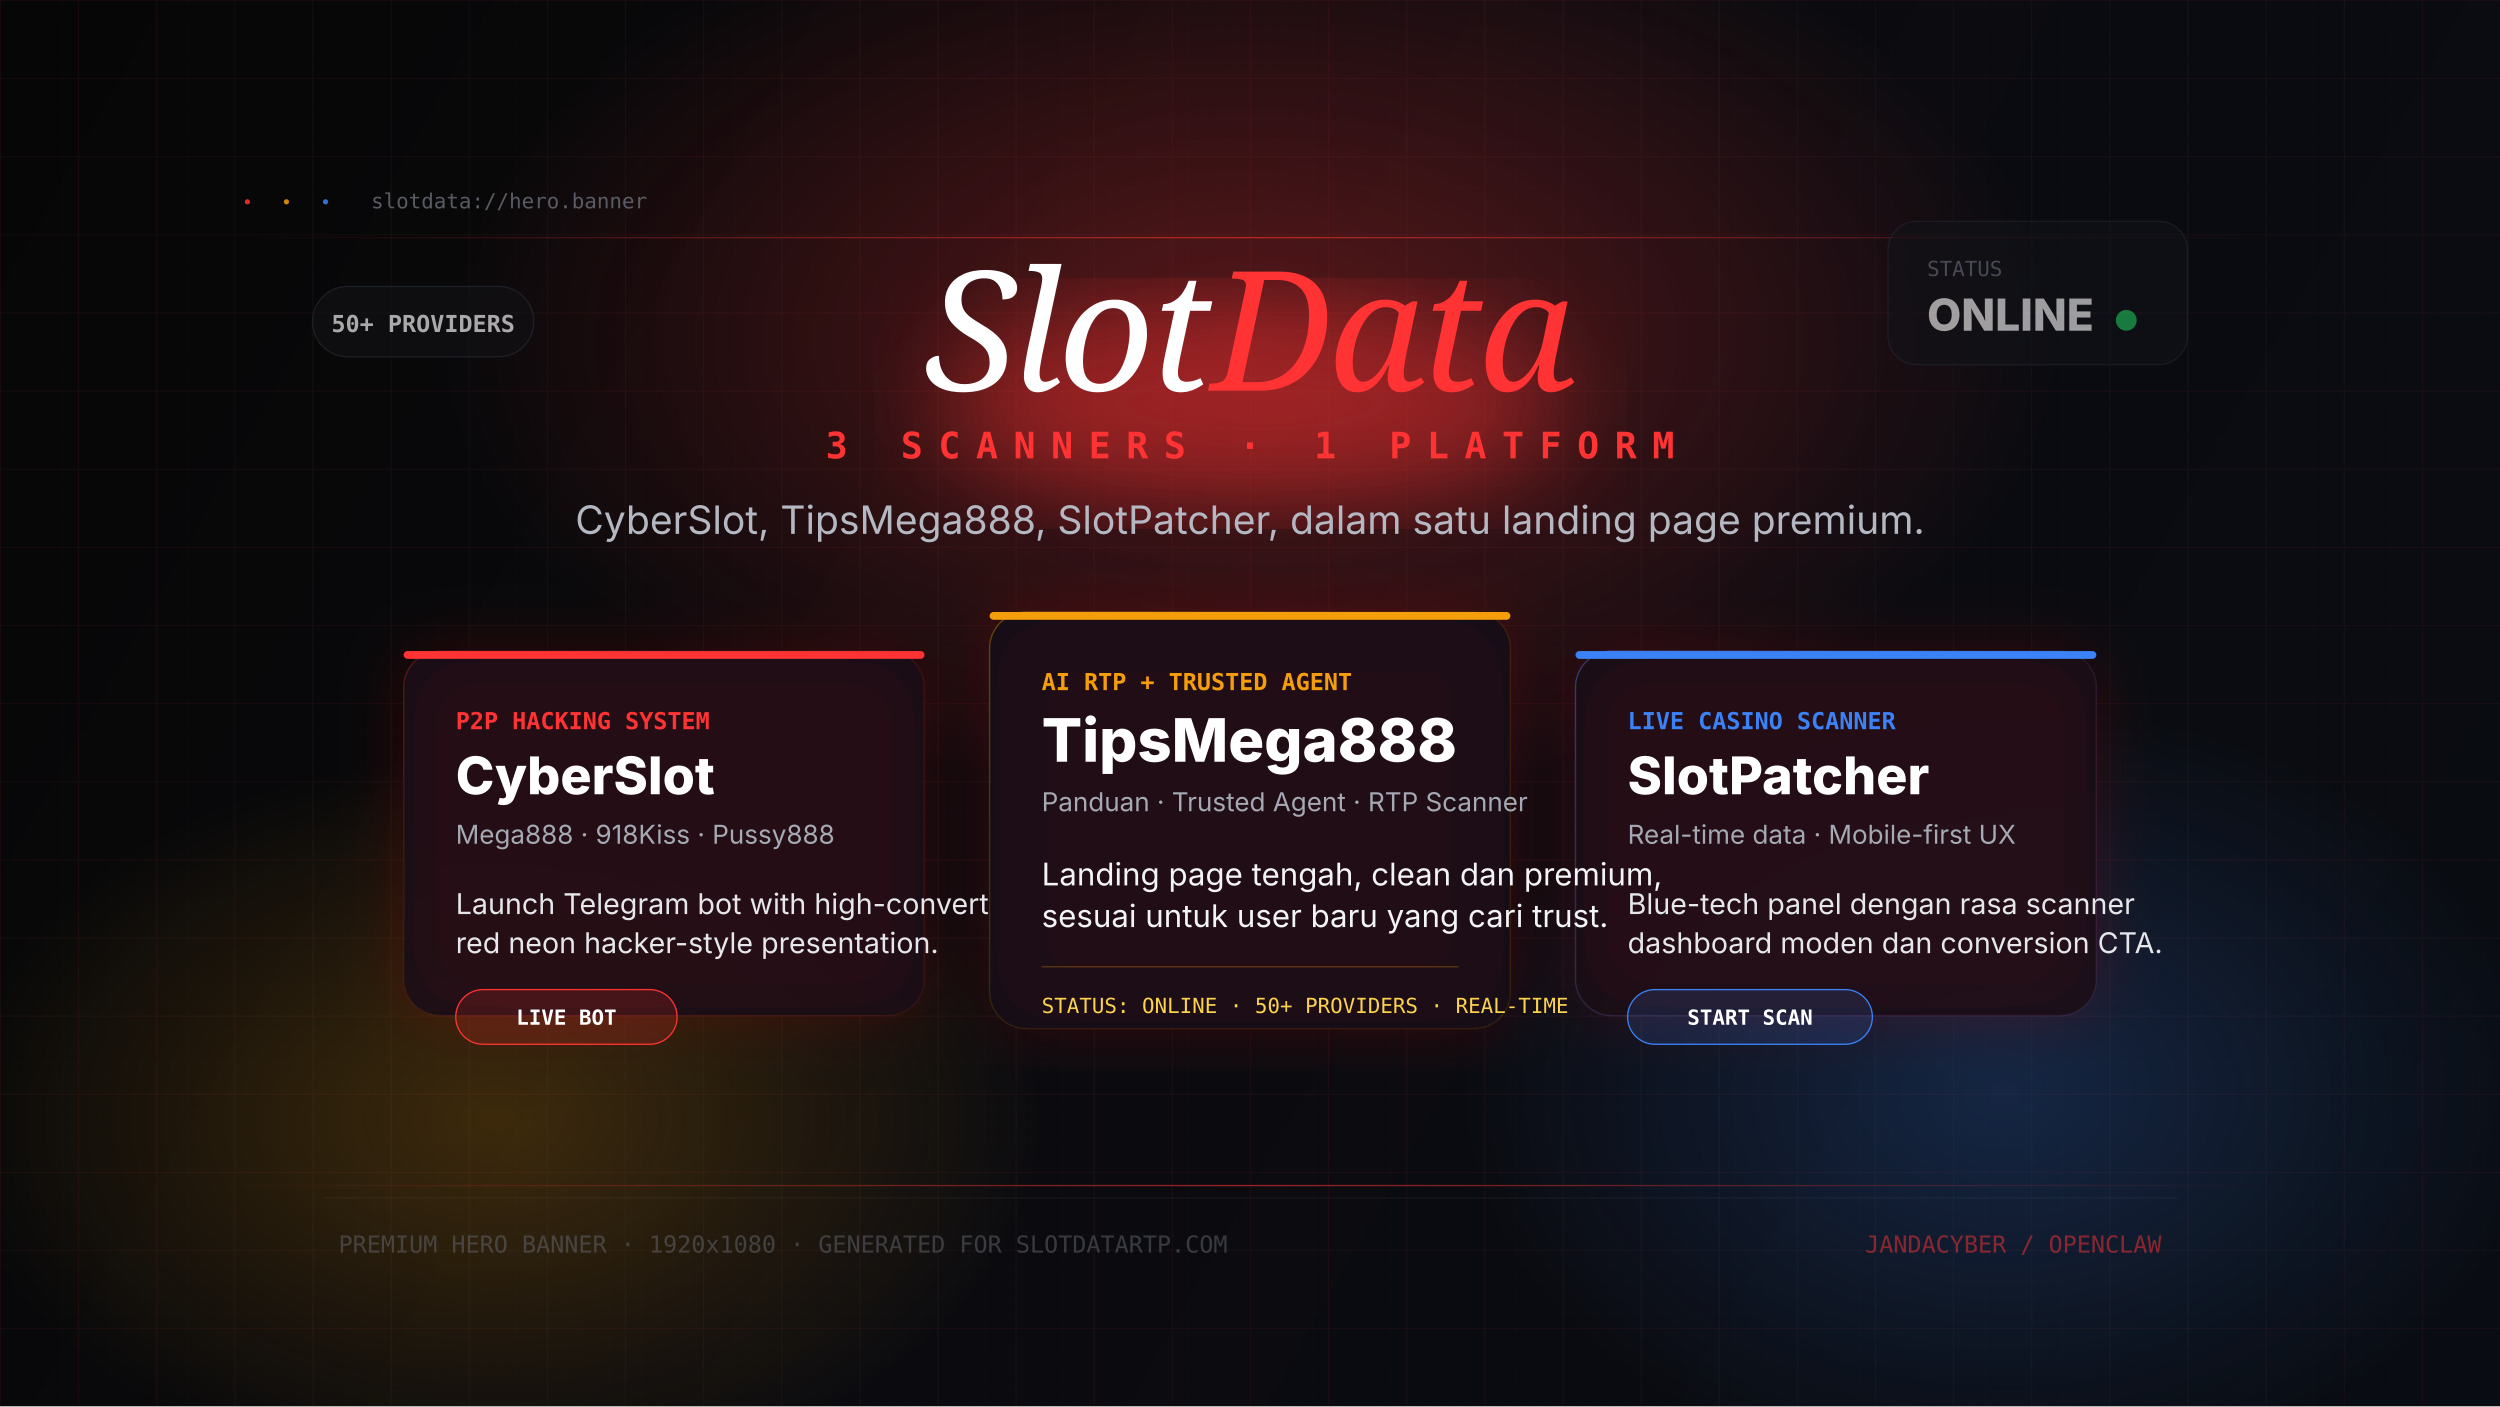
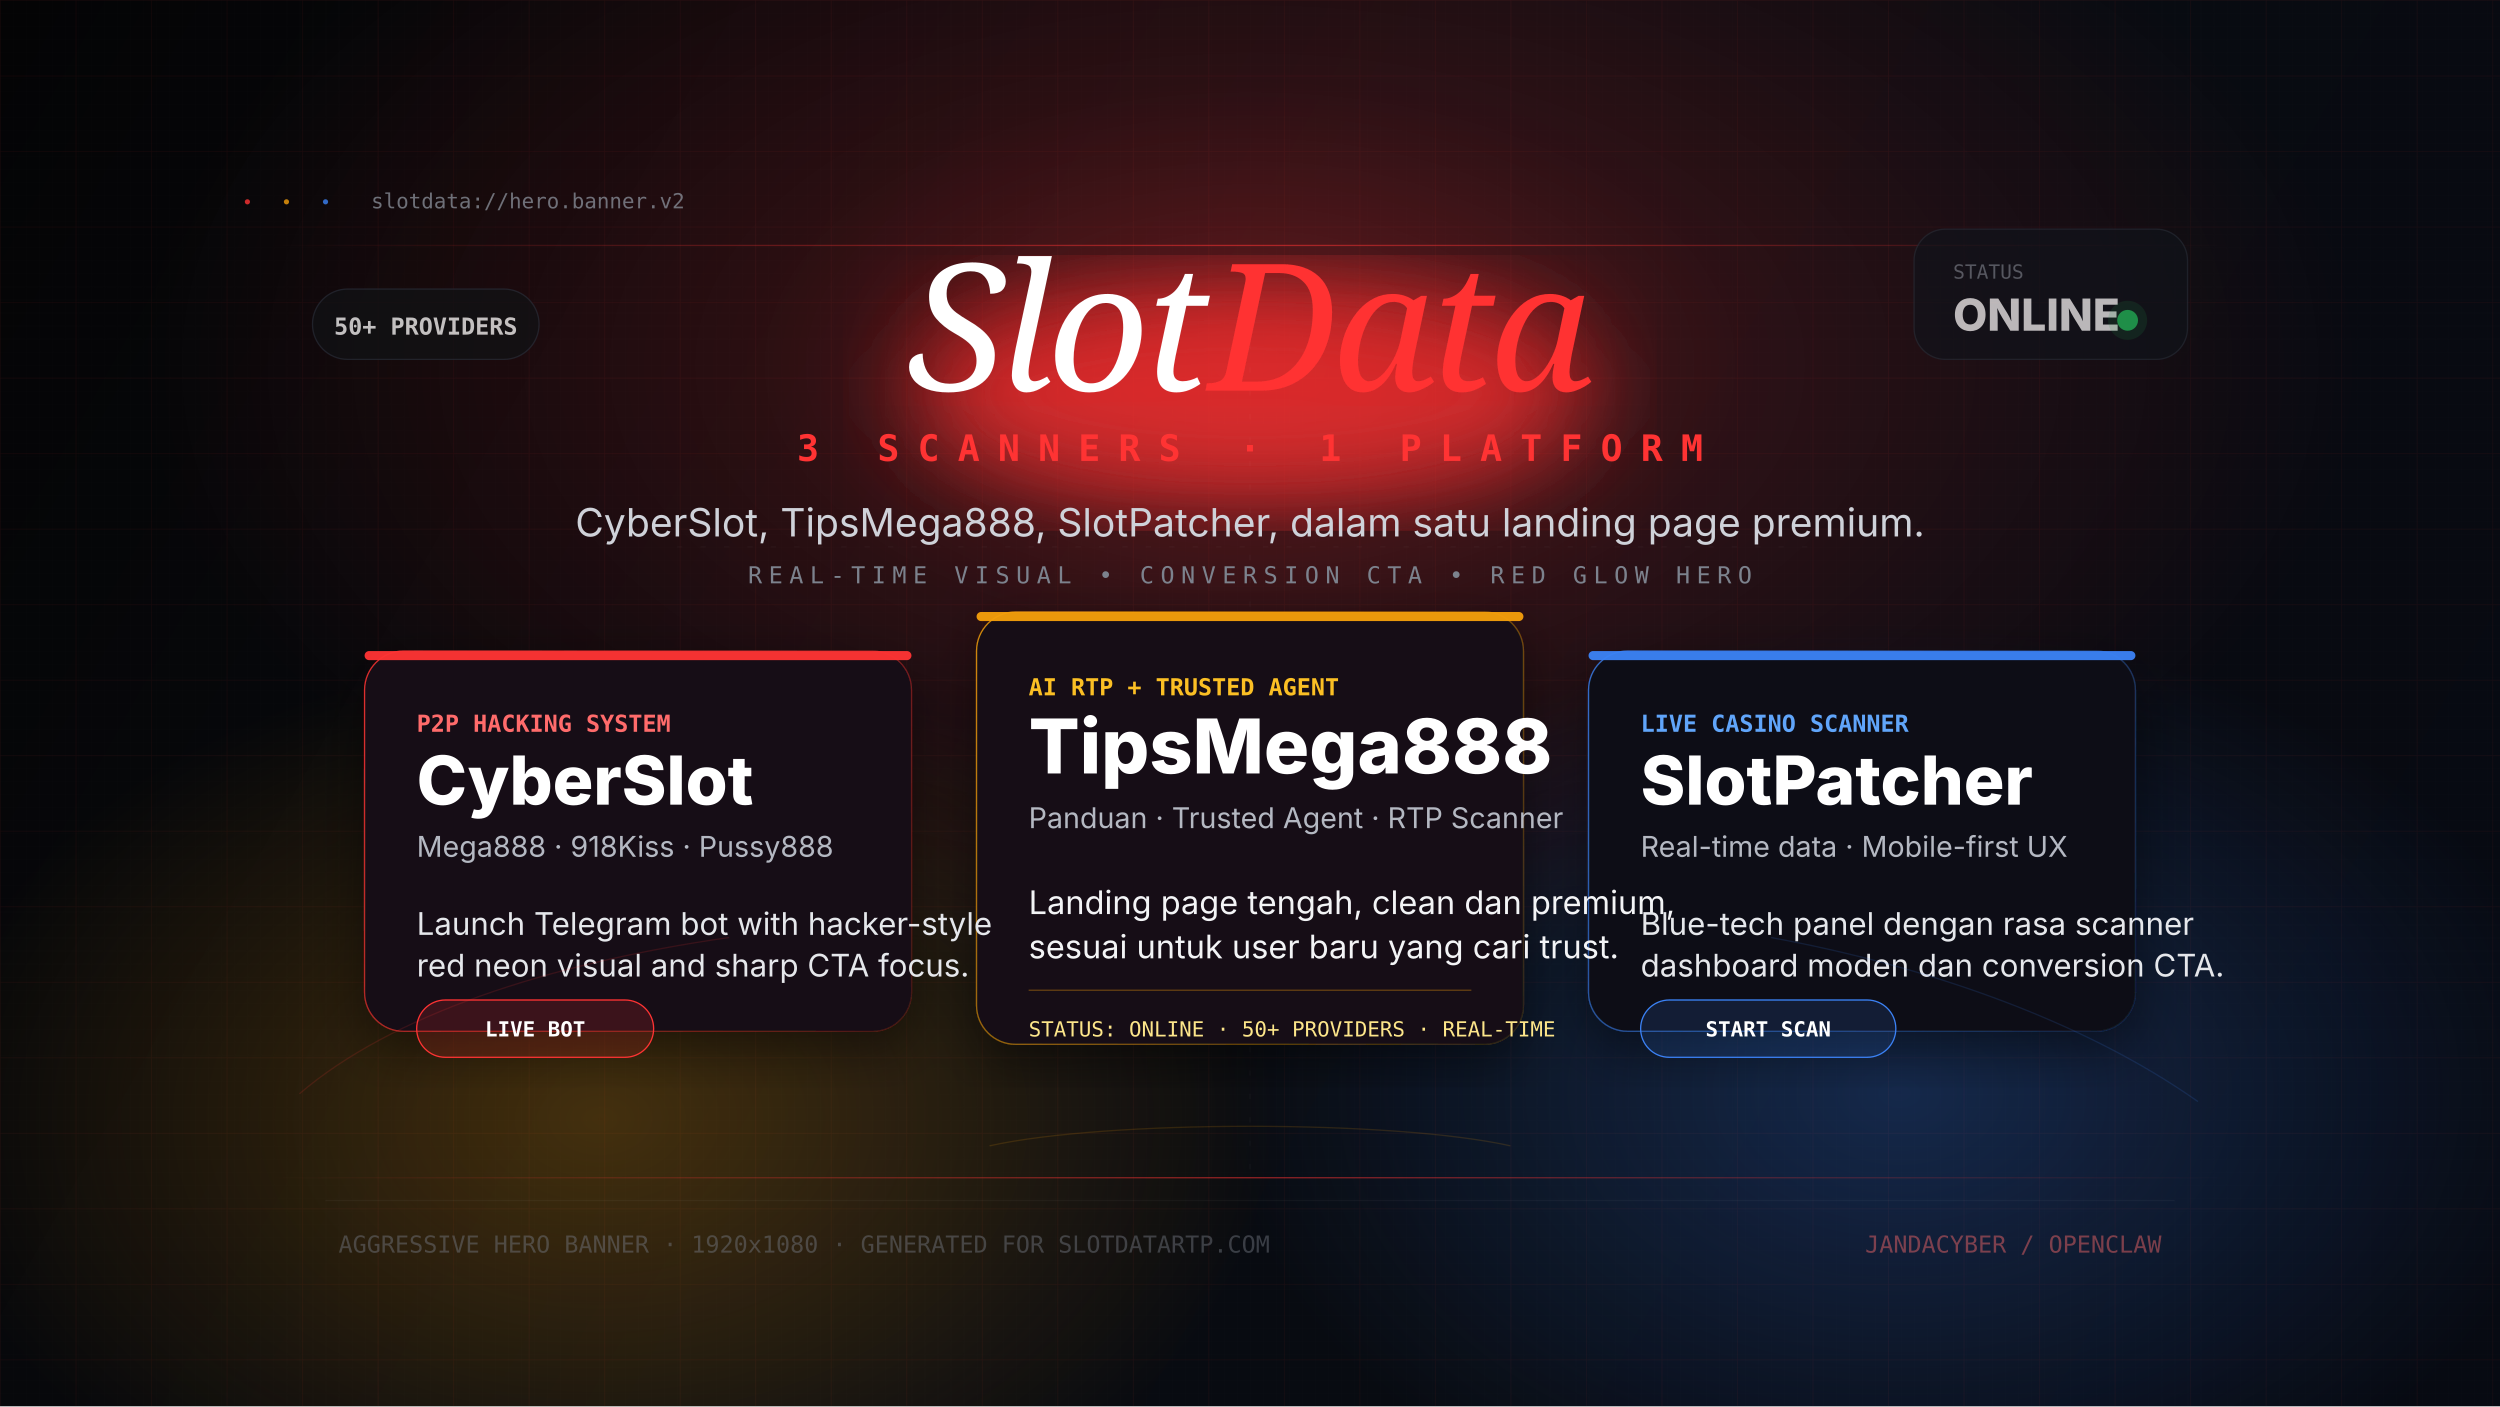
<svg xmlns="http://www.w3.org/2000/svg" width="1920" height="1080" viewBox="0 0 1920 1080" fill="none">
  <defs>
    <linearGradient id="bg" x1="0" y1="0" x2="1920" y2="1080" gradientUnits="userSpaceOnUse">
-       <stop stop-color="#060606" />
-       <stop offset="0.5" stop-color="#0B0B0F" />
-       <stop offset="1" stop-color="#090C12" />
+       <stop stop-color="#040405" />
+       <stop offset="0.45" stop-color="#090B10" />
+       <stop offset="1" stop-color="#070A12" />
    </linearGradient>
-     <radialGradient id="redGlow" cx="0" cy="0" r="1" gradientUnits="userSpaceOnUse" gradientTransform="translate(960 260) rotate(90) scale(360 620)">
-       <stop stop-color="#FF3333" stop-opacity="0.32" />
+     <radialGradient id="coreGlow" cx="0" cy="0" r="1" gradientUnits="userSpaceOnUse" gradientTransform="translate(960 280) rotate(90) scale(480 860)">
+       <stop stop-color="#FF3333" stop-opacity="0.38" />
+       <stop offset="0.45" stop-color="#FF3333" stop-opacity="0.14" />
      <stop offset="1" stop-color="#FF3333" stop-opacity="0" />
    </radialGradient>
-     <radialGradient id="goldGlow" cx="0" cy="0" r="1" gradientUnits="userSpaceOnUse" gradientTransform="translate(380 860) rotate(90) scale(280 420)">
-       <stop stop-color="#F59E0B" stop-opacity="0.22" />
+     <radialGradient id="goldGlow" cx="0" cy="0" r="1" gradientUnits="userSpaceOnUse" gradientTransform="translate(460 860) rotate(90) scale(360 520)">
+       <stop stop-color="#F59E0B" stop-opacity="0.25" />
      <stop offset="1" stop-color="#F59E0B" stop-opacity="0" />
    </radialGradient>
-     <radialGradient id="blueGlow" cx="0" cy="0" r="1" gradientUnits="userSpaceOnUse" gradientTransform="translate(1540 840) rotate(90) scale(300 420)">
-       <stop stop-color="#3B82F6" stop-opacity="0.22" />
+     <radialGradient id="blueGlow" cx="0" cy="0" r="1" gradientUnits="userSpaceOnUse" gradientTransform="translate(1460 840) rotate(90) scale(360 520)">
+       <stop stop-color="#3B82F6" stop-opacity="0.25" />
      <stop offset="1" stop-color="#3B82F6" stop-opacity="0" />
    </radialGradient>
-     <linearGradient id="lineRed" x1="0" y1="0" x2="1" y2="0">
+     <linearGradient id="redLine" x1="210" y1="0" x2="1710" y2="0" gradientUnits="userSpaceOnUse">
      <stop stop-color="#FF3333" stop-opacity="0" />
      <stop offset="0.5" stop-color="#FF3333" />
      <stop offset="1" stop-color="#FF3333" stop-opacity="0" />
    </linearGradient>
-     <linearGradient id="panelStroke1" x1="250" y1="0" x2="650" y2="330" gradientUnits="userSpaceOnUse">
-       <stop stop-color="#FF3333" stop-opacity="0.7" />
-       <stop offset="1" stop-color="#FF3333" stop-opacity="0.1" />
+     <linearGradient id="panel1" x1="0" y1="0" x2="420" y2="320" gradientUnits="userSpaceOnUse">
+       <stop stop-color="#241011" />
+       <stop offset="1" stop-color="#120E14" />
    </linearGradient>
-     <linearGradient id="panelStroke2" x1="760" y1="0" x2="1160" y2="330" gradientUnits="userSpaceOnUse">
-       <stop stop-color="#F59E0B" stop-opacity="0.7" />
-       <stop offset="1" stop-color="#F59E0B" stop-opacity="0.1" />
+     <linearGradient id="panel2" x1="0" y1="0" x2="420" y2="320" gradientUnits="userSpaceOnUse">
+       <stop stop-color="#18120C" />
+       <stop offset="1" stop-color="#121015" />
    </linearGradient>
-     <linearGradient id="panelStroke3" x1="1270" y1="0" x2="1670" y2="330" gradientUnits="userSpaceOnUse">
-       <stop stop-color="#3B82F6" stop-opacity="0.7" />
-       <stop offset="1" stop-color="#3B82F6" stop-opacity="0.1" />
+     <linearGradient id="panel3" x1="0" y1="0" x2="420" y2="320" gradientUnits="userSpaceOnUse">
+       <stop stop-color="#0F1322" />
+       <stop offset="1" stop-color="#101118" />
    </linearGradient>
-     <filter id="blur40">
-       <feGaussianBlur stdDeviation="40" />
+     <linearGradient id="stroke1" x1="310" y1="500" x2="730" y2="820" gradientUnits="userSpaceOnUse">
+       <stop stop-color="#FF3333" stop-opacity="0.85" />
+       <stop offset="1" stop-color="#FF3333" stop-opacity="0.08" />
+     </linearGradient>
+     <linearGradient id="stroke2" x1="750" y1="470" x2="1170" y2="820" gradientUnits="userSpaceOnUse">
+       <stop stop-color="#F59E0B" stop-opacity="0.85" />
+       <stop offset="1" stop-color="#F59E0B" stop-opacity="0.08" />
+     </linearGradient>
+     <linearGradient id="stroke3" x1="1190" y1="500" x2="1610" y2="820" gradientUnits="userSpaceOnUse">
+       <stop stop-color="#3B82F6" stop-opacity="0.85" />
+       <stop offset="1" stop-color="#3B82F6" stop-opacity="0.08" />
+     </linearGradient>
+     <filter id="blur36">
+       <feGaussianBlur stdDeviation="36" />
    </filter>
-     <filter id="blur24">
-       <feGaussianBlur stdDeviation="24" />
+     <filter id="blur18">
+       <feGaussianBlur stdDeviation="18" />
    </filter>
-     <filter id="shadow">
-       <feDropShadow dx="0" dy="0" stdDeviation="24" flood-color="#FF3333" flood-opacity="0.18" />
+     <filter id="shadowRed">
+       <feDropShadow dx="0" dy="14" stdDeviation="30" flood-color="#FF3333" flood-opacity="0.18" />
    </filter>
-     <pattern id="grid" width="60" height="60" patternUnits="userSpaceOnUse">
-       <path d="M60 0H0V60" stroke="#FF3333" stroke-opacity="0.08" />
+     <filter id="shadowPanel">
+       <feDropShadow dx="0" dy="14" stdDeviation="20" flood-color="#000" flood-opacity="0.45" />
+     </filter>
+     <pattern id="grid" width="58" height="58" patternUnits="userSpaceOnUse">
+       <path d="M58 0H0V58" stroke="#FF3333" stroke-opacity="0.07" />
    </pattern>
-     <pattern id="micro" width="12" height="12" patternUnits="userSpaceOnUse">
-       <path d="M12 0H0V12" stroke="#FFFFFF" stroke-opacity="0.03" />
+     <pattern id="micro" width="10" height="10" patternUnits="userSpaceOnUse">
+       <path d="M10 0H0V10" stroke="#FFFFFF" stroke-opacity="0.022" />
    </pattern>
  </defs>
  <rect width="1920" height="1080" fill="url(#bg)" />
  <rect width="1920" height="1080" fill="url(#grid)" />
-   <rect width="1920" height="1080" fill="url(#micro)" opacity="0.35" />
-   <rect x="0" y="0" width="1920" height="1080" fill="url(#redGlow)" />
-   <rect x="0" y="0" width="1920" height="1080" fill="url(#goldGlow)" />
-   <rect x="0" y="0" width="1920" height="1080" fill="url(#blueGlow)" />
-   <g opacity="0.85">
+   <rect width="1920" height="1080" fill="url(#micro)" opacity="0.45" />
+   <rect width="1920" height="1080" fill="url(#coreGlow)" />
+   <rect width="1920" height="1080" fill="url(#goldGlow)" />
+   <rect width="1920" height="1080" fill="url(#blueGlow)" />
+   <g opacity="0.8">
    <circle cx="190" cy="155" r="2" fill="#FF3333" />
    <circle cx="220" cy="155" r="2" fill="#F59E0B" />
    <circle cx="250" cy="155" r="2" fill="#3B82F6" />
-     <text x="285" y="160" fill="#666A73" font-family="'JetBrains Mono', monospace" font-size="16">slotdata://hero.banner</text>
+     <text x="285" y="160" fill="#858A94" font-family="'JetBrains Mono', monospace" font-size="16">slotdata://hero.banner.v2</text>
+   </g>
+   <g opacity="0.55">
+     <rect x="210" y="188" width="1500" height="1" fill="url(#redLine)" />
+     <rect x="210" y="904" width="1500" height="1" fill="url(#redLine)" />
+   </g>
+   <g filter="url(#blur36)" opacity="0.75">
+     <ellipse cx="960" cy="302" rx="260" ry="88" fill="#FF3333" />
  </g>
  <g opacity="0.6">
-     <rect x="180" y="182" width="1560" height="1" fill="url(#lineRed)" />
-     <rect x="180" y="910" width="1560" height="1" fill="url(#lineRed)" />
+     <path d="M960 210V900" stroke="#FFFFFF" stroke-opacity="0.04" stroke-dasharray="4 14" />
+     <path d="M520 420H1400" stroke="#FFFFFF" stroke-opacity="0.04" stroke-dasharray="4 14" />
  </g>
-   <g filter="url(#blur40)" opacity="0.45">
-     <ellipse cx="960" cy="310" rx="240" ry="80" fill="#FF3333" />
+   <g filter="url(#shadowRed)">
+     <text x="960" y="300" text-anchor="middle" fill="#FFFFFF" font-family="'DM Serif Display', serif" font-size="136" font-style="italic" letter-spacing="-4">Slot<tspan fill="#FF3333">Data</tspan>
+     </text>
  </g>
-   <text x="960" y="300" text-anchor="middle" fill="#FFFFFF" font-family="'DM Serif Display', serif" font-size="128" font-style="italic" letter-spacing="-3">Slot<tspan fill="#FF3333">Data</tspan>
-   </text>
-   <text x="960" y="352" text-anchor="middle" fill="#FF3333" font-family="'JetBrains Mono', monospace" font-size="28" font-weight="700" letter-spacing="12">3 SCANNERS · 1 PLATFORM</text>
-   <text x="960" y="410" text-anchor="middle" fill="#B4B8C2" font-family="Inter, sans-serif" font-size="30">CyberSlot, TipsMega888, SlotPatcher, dalam satu landing page premium.</text>
-   <g filter="url(#shadow)">
-     <rect x="310" y="500" width="400" height="280" rx="28" fill="#111114" fill-opacity="0.9" stroke="url(#panelStroke1)" />
-     <rect x="760" y="470" width="400" height="320" rx="28" fill="#111114" fill-opacity="0.94" stroke="url(#panelStroke2)" />
-     <rect x="1210" y="500" width="400" height="280" rx="28" fill="#111114" fill-opacity="0.9" stroke="url(#panelStroke3)" />
+   <text x="960" y="354" text-anchor="middle" fill="#FF3333" font-family="'JetBrains Mono', monospace" font-size="28" font-weight="700" letter-spacing="14">3 SCANNERS · 1 PLATFORM</text>
+   <text x="960" y="412" text-anchor="middle" fill="#CFD2D9" font-family="Inter, sans-serif" font-size="30">CyberSlot, TipsMega888, SlotPatcher, dalam satu landing page premium.</text>
+   <text x="960" y="448" text-anchor="middle" fill="#7C828D" font-family="'JetBrains Mono', monospace" font-size="18" letter-spacing="5">REAL-TIME VISUAL • CONVERSION CTA • RED GLOW HERO</text>
+   <g filter="url(#shadowPanel)">
+     <rect x="280" y="500" width="420" height="292" rx="30" fill="url(#panel1)" stroke="url(#stroke1)" />
+     <rect x="750" y="470" width="420" height="332" rx="30" fill="url(#panel2)" stroke="url(#stroke2)" />
+     <rect x="1220" y="500" width="420" height="292" rx="30" fill="url(#panel3)" stroke="url(#stroke3)" />
+   </g>
+   <g opacity="0.95">
+     <rect x="280" y="500" width="420" height="7" rx="3.5" fill="#FF3333" />
+     <rect x="750" y="470" width="420" height="7" rx="3.5" fill="#F59E0B" />
+     <rect x="1220" y="500" width="420" height="7" rx="3.5" fill="#3B82F6" />
  </g>
  <g>
-     <rect x="310" y="500" width="400" height="6" rx="3" fill="#FF3333" />
-     <rect x="760" y="470" width="400" height="6" rx="3" fill="#F59E0B" />
-     <rect x="1210" y="500" width="400" height="6" rx="3" fill="#3B82F6" />
+     <text x="320" y="562" fill="#FF6B6B" font-family="'JetBrains Mono', monospace" font-size="18" font-weight="700">P2P HACKING SYSTEM</text>
+     <text x="320" y="618" fill="#FFFFFF" font-family="Inter, sans-serif" font-size="52" font-weight="800">CyberSlot</text>
+     <text x="320" y="658" fill="#B4B8C2" font-family="Inter, sans-serif" font-size="22">Mega888 · 918Kiss · Pussy888</text>
+     <text x="320" y="718" fill="#E5E7EB" font-family="Inter, sans-serif" font-size="24">Launch Telegram bot with hacker-style</text>
+     <text x="320" y="750" fill="#E5E7EB" font-family="Inter, sans-serif" font-size="24">red neon visual and sharp CTA focus.</text>
+     <rect x="320" y="768" width="182" height="44" rx="22" fill="#FF3333" fill-opacity="0.16" stroke="#FF3333" />
+     <text x="411" y="796" text-anchor="middle" fill="#FFFFFF" font-family="'JetBrains Mono', monospace" font-size="16" font-weight="700">LIVE BOT</text>
  </g>
  <g>
-     <text x="350" y="560" fill="#FF3333" font-family="'JetBrains Mono', monospace" font-size="18" font-weight="700">P2P HACKING SYSTEM</text>
-     <text x="350" y="610" fill="#FFFFFF" font-family="Inter, sans-serif" font-size="40" font-weight="800">CyberSlot</text>
-     <text x="350" y="648" fill="#A4A9B3" font-family="Inter, sans-serif" font-size="20">Mega888 · 918Kiss · Pussy888</text>
-     <text x="350" y="702" fill="#E5E7EB" font-family="Inter, sans-serif" font-size="22">Launch Telegram bot with high-convert</text>
-     <text x="350" y="732" fill="#E5E7EB" font-family="Inter, sans-serif" font-size="22">red neon hacker-style presentation.</text>
-     <rect x="350" y="760" width="170" height="42" rx="21" fill="#FF3333" fill-opacity="0.16" stroke="#FF3333" />
-     <text x="435" y="787" text-anchor="middle" fill="#FFFFFF" font-family="'JetBrains Mono', monospace" font-size="16" font-weight="700">LIVE BOT</text>
+     <text x="790" y="534" fill="#FBBF24" font-family="'JetBrains Mono', monospace" font-size="18" font-weight="700">AI RTP + TRUSTED AGENT</text>
+     <text x="790" y="594" fill="#FFFFFF" font-family="Inter, sans-serif" font-size="58" font-weight="800">TipsMega888</text>
+     <text x="790" y="636" fill="#B4B8C2" font-family="Inter, sans-serif" font-size="22">Panduan · Trusted Agent · RTP Scanner</text>
+     <text x="790" y="702" fill="#F3F4F6" font-family="Inter, sans-serif" font-size="25">Landing page tengah, clean dan premium,</text>
+     <text x="790" y="736" fill="#F3F4F6" font-family="Inter, sans-serif" font-size="25">sesuai untuk user baru yang cari trust.</text>
+     <rect x="790" y="760" width="340" height="1" fill="#F59E0B" fill-opacity="0.35" />
+     <text x="790" y="796" fill="#FDE68A" font-family="'JetBrains Mono', monospace" font-size="16">STATUS: ONLINE · 50+ PROVIDERS · REAL-TIME</text>
  </g>
  <g>
-     <text x="800" y="530" fill="#F59E0B" font-family="'JetBrains Mono', monospace" font-size="18" font-weight="700">AI RTP + TRUSTED AGENT</text>
-     <text x="800" y="585" fill="#FFFFFF" font-family="Inter, sans-serif" font-size="46" font-weight="800">TipsMega888</text>
-     <text x="800" y="623" fill="#A4A9B3" font-family="Inter, sans-serif" font-size="20">Panduan · Trusted Agent · RTP Scanner</text>
-     <text x="800" y="680" fill="#F3F4F6" font-family="Inter, sans-serif" font-size="24">Landing page tengah, clean dan premium,</text>
-     <text x="800" y="712" fill="#F3F4F6" font-family="Inter, sans-serif" font-size="24">sesuai untuk user baru yang cari trust.</text>
-     <rect x="800" y="742" width="320" height="1" fill="#F59E0B" fill-opacity="0.3" />
-     <text x="800" y="778" fill="#FCD34D" font-family="'JetBrains Mono', monospace" font-size="16">STATUS: ONLINE · 50+ PROVIDERS · REAL-TIME</text>
+     <text x="1260" y="562" fill="#60A5FA" font-family="'JetBrains Mono', monospace" font-size="18" font-weight="700">LIVE CASINO SCANNER</text>
+     <text x="1260" y="618" fill="#FFFFFF" font-family="Inter, sans-serif" font-size="52" font-weight="800">SlotPatcher</text>
+     <text x="1260" y="658" fill="#B4B8C2" font-family="Inter, sans-serif" font-size="22">Real-time data · Mobile-first UX</text>
+     <text x="1260" y="718" fill="#E5E7EB" font-family="Inter, sans-serif" font-size="24">Blue-tech panel dengan rasa scanner</text>
+     <text x="1260" y="750" fill="#E5E7EB" font-family="Inter, sans-serif" font-size="24">dashboard moden dan conversion CTA.</text>
+     <rect x="1260" y="768" width="196" height="44" rx="22" fill="#3B82F6" fill-opacity="0.14" stroke="#3B82F6" />
+     <text x="1358" y="796" text-anchor="middle" fill="#FFFFFF" font-family="'JetBrains Mono', monospace" font-size="16" font-weight="700">START SCAN</text>
  </g>
-   <g>
-     <text x="1250" y="560" fill="#3B82F6" font-family="'JetBrains Mono', monospace" font-size="18" font-weight="700">LIVE CASINO SCANNER</text>
-     <text x="1250" y="610" fill="#FFFFFF" font-family="Inter, sans-serif" font-size="40" font-weight="800">SlotPatcher</text>
-     <text x="1250" y="648" fill="#A4A9B3" font-family="Inter, sans-serif" font-size="20">Real-time data · Mobile-first UX</text>
-     <text x="1250" y="702" fill="#E5E7EB" font-family="Inter, sans-serif" font-size="22">Blue-tech panel dengan rasa scanner</text>
-     <text x="1250" y="732" fill="#E5E7EB" font-family="Inter, sans-serif" font-size="22">dashboard moden dan conversion CTA.</text>
-     <rect x="1250" y="760" width="188" height="42" rx="21" fill="#3B82F6" fill-opacity="0.14" stroke="#3B82F6" />
-     <text x="1344" y="787" text-anchor="middle" fill="#FFFFFF" font-family="'JetBrains Mono', monospace" font-size="16" font-weight="700">START SCAN</text>
+   <g opacity="0.7">
+     <rect x="1470" y="176" width="210" height="100" rx="24" fill="#0F1319" stroke="#242933" />
+     <text x="1500" y="214" fill="#6F7680" font-family="'JetBrains Mono', monospace" font-size="15">STATUS</text>
+     <text x="1500" y="254" fill="#FFFFFF" font-family="Inter, sans-serif" font-size="34" font-weight="800">ONLINE</text>
+     <circle cx="1634" cy="246" r="8" fill="#22C55E" />
+     <circle cx="1634" cy="246" r="15" fill="#22C55E" opacity="0.15" />
  </g>
-   <g opacity="0.5">
-     <path d="M248 920H1672" stroke="#FFFFFF" stroke-opacity="0.08" />
-     <text x="260" y="962" fill="#666A73" font-family="'JetBrains Mono', monospace" font-size="18">PREMIUM HERO BANNER · 1920x1080 · GENERATED FOR SLOTDATARTP.COM</text>
-     <text x="1660" y="962" text-anchor="end" fill="#FF3333" font-family="'JetBrains Mono', monospace" font-size="18">JANDACYBER / OPENCLAW</text>
+   <g opacity="0.74">
+     <rect x="240" y="222" width="174" height="54" rx="27" fill="#101114" stroke="#262B35" />
+     <text x="327" y="257" text-anchor="middle" fill="#FFFFFF" font-family="'JetBrains Mono', monospace" font-size="18" font-weight="700">50+ PROVIDERS</text>
  </g>
-   <g opacity="0.6">
-     <rect x="1450" y="170" width="230" height="110" rx="22" fill="#101218" stroke="#232730" />
-     <text x="1480" y="212" fill="#6B7280" font-family="'JetBrains Mono', monospace" font-size="16">STATUS</text>
-     <text x="1480" y="254" fill="#FFFFFF" font-family="Inter, sans-serif" font-size="34" font-weight="800">ONLINE</text>
-     <circle cx="1633" cy="246" r="8" fill="#22C55E" />
+   <g opacity="0.42">
+     <path d="M230 840C300 780 420 740 560 720" stroke="#FF3333" stroke-opacity="0.35" />
+     <path d="M1360 720C1480 742 1600 784 1688 846" stroke="#3B82F6" stroke-opacity="0.35" />
+     <path d="M760 880C850 860 1070 860 1160 880" stroke="#F59E0B" stroke-opacity="0.35" />
  </g>
-   <g opacity="0.65">
-     <rect x="240" y="220" width="170" height="54" rx="27" fill="#111114" stroke="#262B35" />
-     <text x="325" y="255" text-anchor="middle" fill="#FFFFFF" font-family="'JetBrains Mono', monospace" font-size="18" font-weight="700">50+ PROVIDERS</text>
+   <g opacity="0.45">
+     <path d="M250 922H1670" stroke="#FFFFFF" stroke-opacity="0.08" />
+     <text x="260" y="962" fill="#757B85" font-family="'JetBrains Mono', monospace" font-size="18">AGGRESSIVE HERO BANNER · 1920x1080 · GENERATED FOR SLOTDATARTP.COM</text>
+     <text x="1660" y="962" text-anchor="end" fill="#FF6B6B" font-family="'JetBrains Mono', monospace" font-size="18">JANDACYBER / OPENCLAW</text>
  </g>
</svg>
